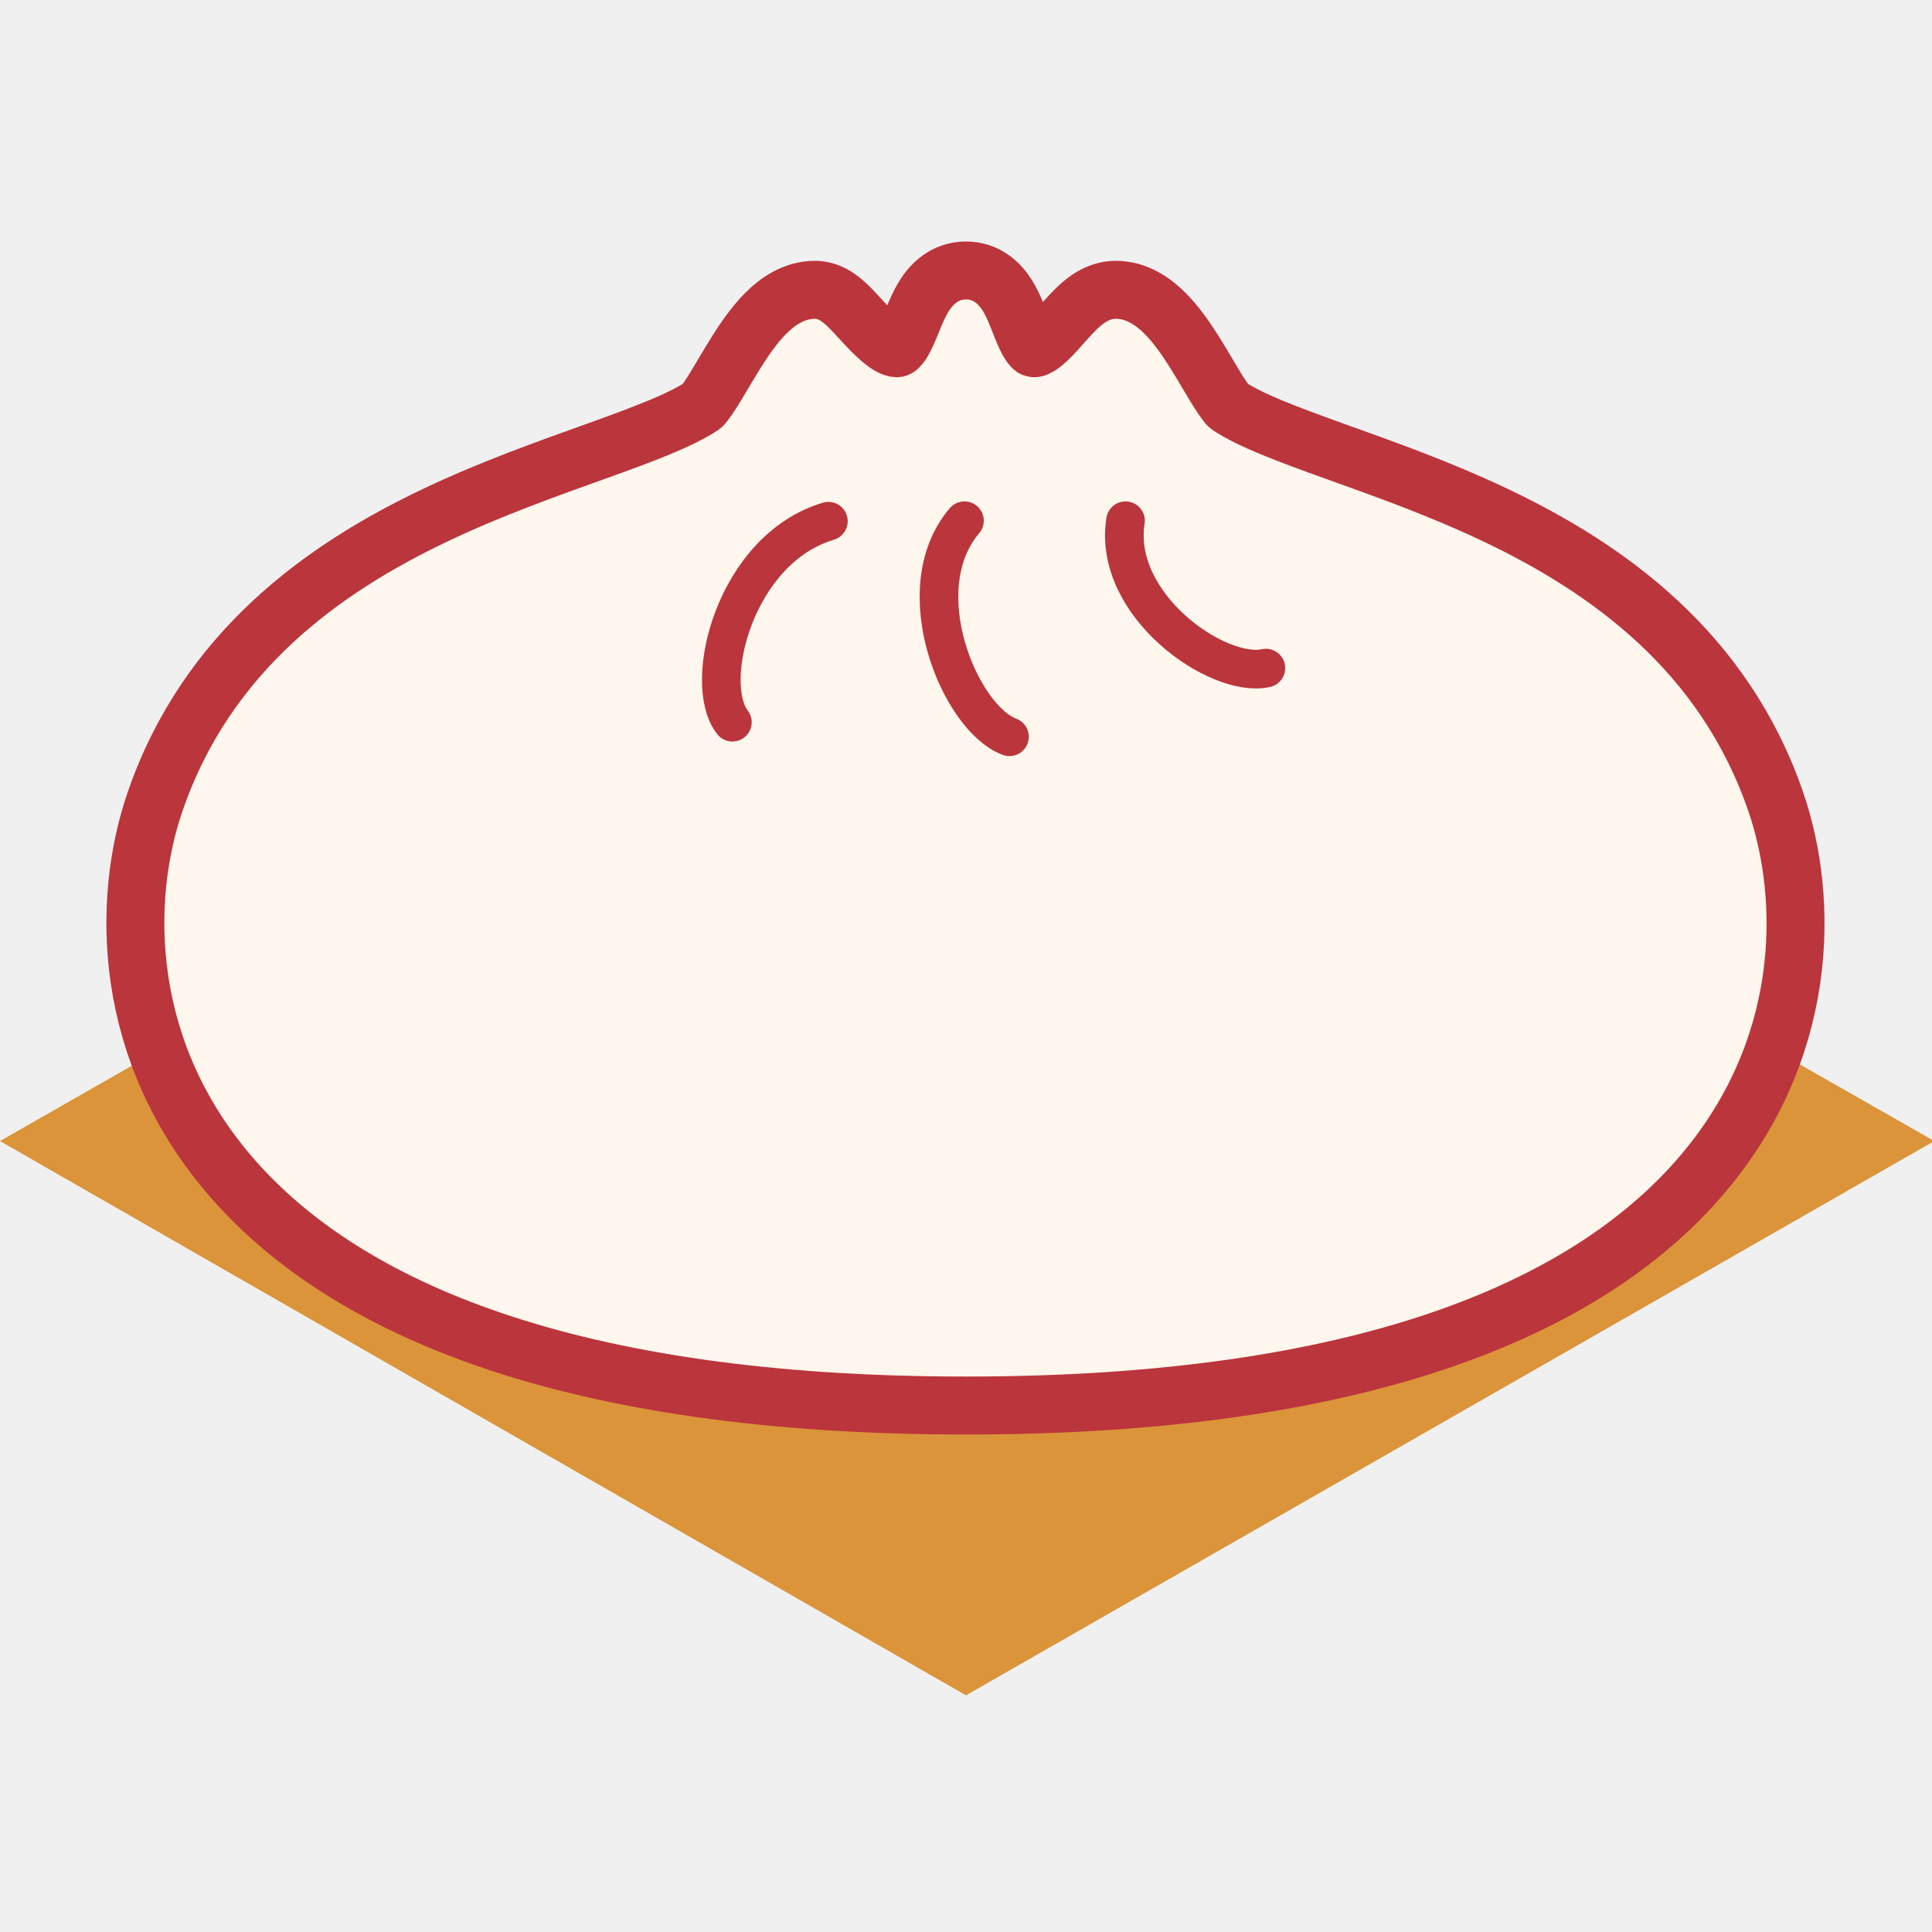
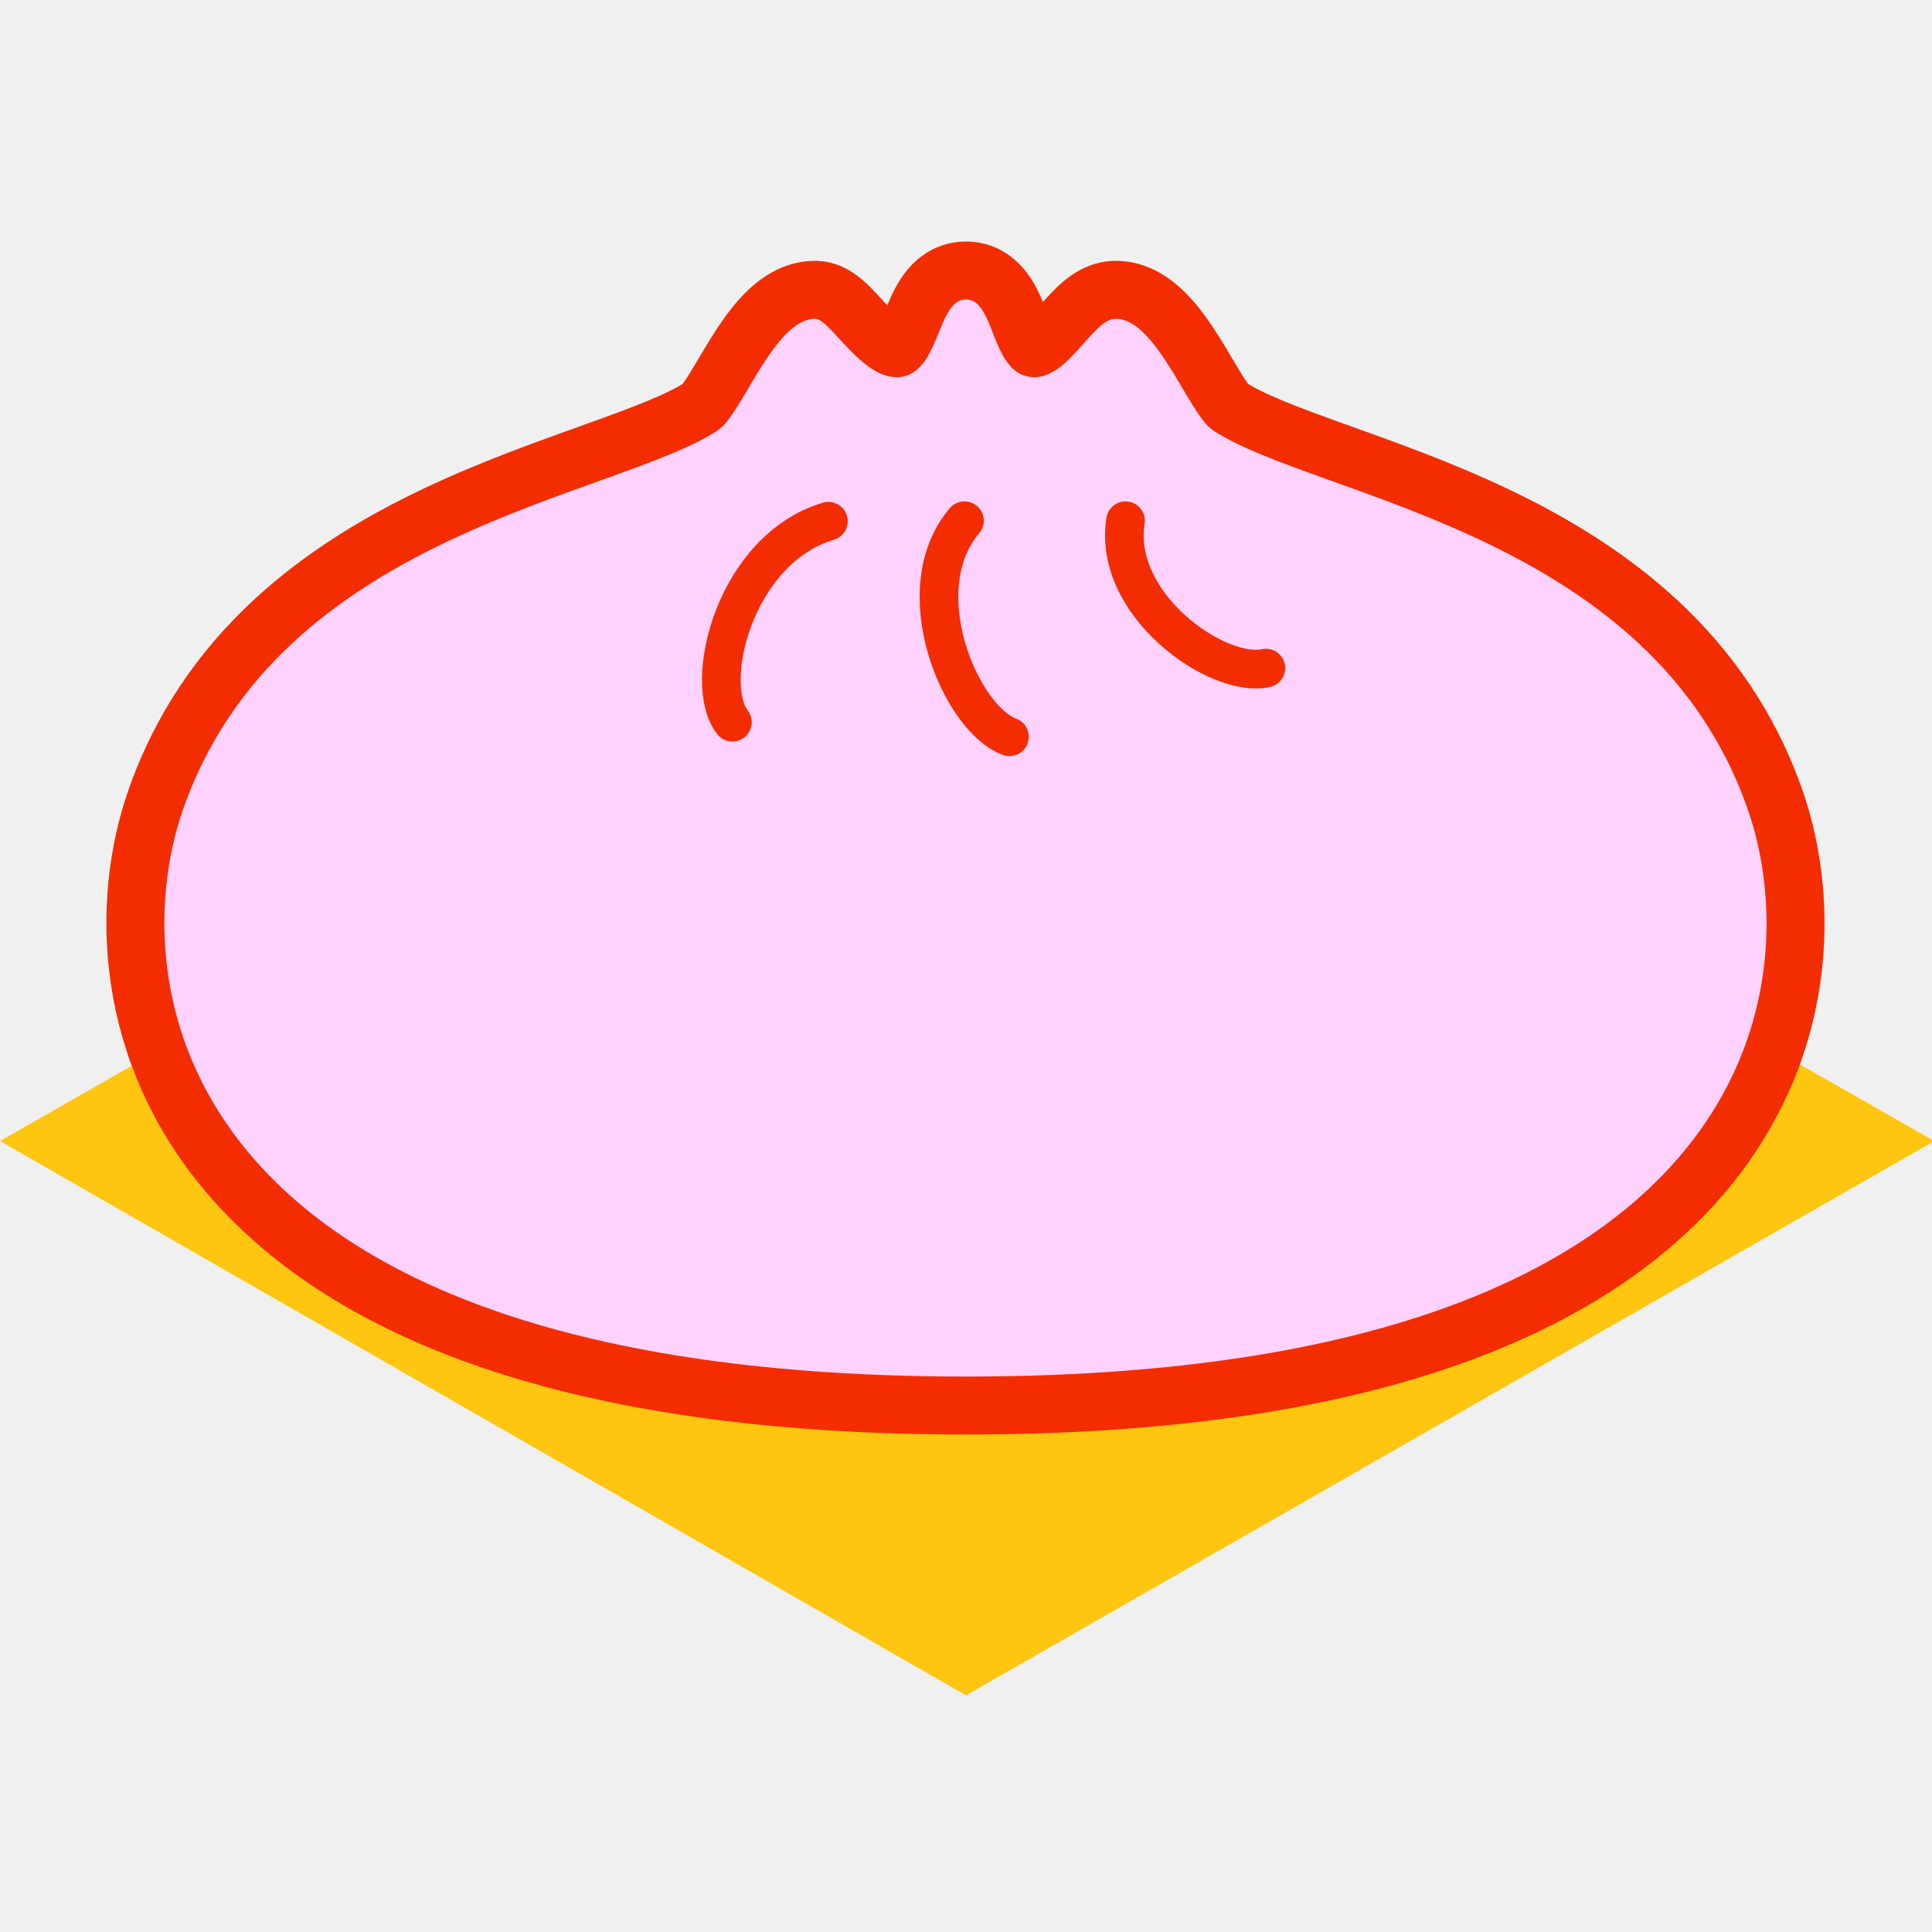
- <svg xmlns="http://www.w3.org/2000/svg" width="200" height="200" viewBox="0 0 200 200" fill="none">
-   <g clip-path="url(#clip0_3_2)">
-     <path d="M0 118.12L100 61L200.24 118.12L100 175.5L0 118.12Z" fill="#DB943A" />
-     <path d="M99.999 28C102.252 28 103.582 29.479 104.259 30.55C104.891 31.549 105.36 32.833 105.679 33.642C106.067 34.626 106.356 35.271 106.671 35.711C106.811 35.905 106.907 35.987 106.948 36.017C106.974 36.035 106.985 36.039 107.014 36.044C107.054 36.051 107.201 36.087 107.619 35.821C108.092 35.521 108.633 35.007 109.33 34.241C109.909 33.604 110.777 32.573 111.535 31.855C112.221 31.206 113.607 30 115.5 30C117.752 30 119.484 31.307 120.627 32.457C121.821 33.658 122.858 35.181 123.72 36.559C124.161 37.263 124.583 37.974 124.971 38.629C125.367 39.297 125.723 39.898 126.06 40.438C126.4 40.981 126.683 41.398 126.919 41.701C127.079 41.906 127.171 41.998 127.197 42.024C129.465 43.526 133.213 44.933 138.24 46.738C143.128 48.494 148.949 50.543 154.764 53.304C166.407 58.831 178.487 67.427 183.837 83.026C187.287 93.084 187.417 108.902 175.697 122.188C164.018 135.425 141.138 145.5 99.999 145.5C58.861 145.5 35.953 135.426 24.245 122.191C12.494 108.909 12.588 93.09 16.04 83.026C21.39 67.427 33.47 58.831 45.113 53.304C50.928 50.543 56.749 48.494 61.637 46.738C66.663 44.933 70.411 43.526 72.679 42.024C72.705 41.999 72.797 41.907 72.957 41.701C73.194 41.398 73.477 40.981 73.817 40.438C74.154 39.898 74.51 39.297 74.906 38.629C75.294 37.974 75.716 37.263 76.157 36.559C77.019 35.181 78.056 33.658 79.249 32.457C80.393 31.307 82.124 30 84.376 30C85.534 30 86.403 30.556 86.801 30.838C87.274 31.173 87.701 31.579 88.043 31.924C88.395 32.28 88.765 32.683 89.102 33.051C89.454 33.434 89.793 33.803 90.143 34.161C90.863 34.897 91.49 35.441 92.044 35.767C92.579 36.081 92.807 36.054 92.863 36.044C92.894 36.038 92.91 36.033 92.945 36.009C92.994 35.974 93.096 35.887 93.242 35.688C93.57 35.239 93.871 34.586 94.275 33.602C94.608 32.789 95.096 31.514 95.741 30.52C96.427 29.463 97.761 28 99.999 28Z" fill="#FFF6ED" stroke="#BB353C" stroke-width="6" stroke-linecap="round" stroke-linejoin="bevel" />
-     <path d="M85.755 53.956C76.097 56.828 72.638 70.673 75.817 74.762" stroke="#BB353C" stroke-width="4" stroke-linecap="round" />
-     <path d="M99.841 53.905C93.757 61.065 99.418 74.397 104.5 76.27" stroke="#BB353C" stroke-width="4" stroke-linecap="round" />
-     <path d="M116.514 53.905C115.127 62.646 126.087 70.272 131.043 69.16" stroke="#BB353C" stroke-width="4" stroke-linecap="round" />
+ <svg xmlns="http://www.w3.org/2000/svg" width="1351" height="1351" viewBox="0 0 1351 1351" fill="none">
+   <g clip-path="url(#clip0_24_22)">
+     <path d="M0 797.898L675.5 412.054L1352.62 797.898L675.5 1185.5L0 797.898Z" fill="#FEC611" />
+     <path d="M676.208 189.147C690.992 189.451 699.767 199.241 704.271 206.364C708.54 213.116 711.706 221.782 713.86 227.248C716.48 233.895 718.433 238.257 720.563 241.228C721.504 242.54 722.151 243.09 722.43 243.289C722.609 243.417 722.678 243.444 722.879 243.479C723.143 243.525 724.14 243.768 726.965 241.973C730.162 239.942 733.818 236.473 738.522 231.296C742.434 226.993 748.293 220.034 753.414 215.186C758.049 210.798 767.415 202.65 780.202 202.65C795.42 202.65 807.116 211.478 814.839 219.249C822.899 227.359 829.909 237.649 835.731 246.952C838.708 251.707 841.559 256.512 844.182 260.939C846.855 265.452 849.255 269.509 851.534 273.152C853.83 276.822 855.738 279.639 857.338 281.69C858.484 283.159 859.117 283.772 859.244 283.901C874.567 294.036 899.879 303.533 933.808 315.718C966.83 327.578 1006.16 341.417 1045.43 360.064C1124.08 397.403 1205.68 455.469 1241.82 560.845C1265.13 628.783 1266 735.636 1186.83 825.379C1107.95 914.801 953.392 982.852 675.5 982.852C397.603 982.852 242.861 914.799 163.77 825.401C84.394 735.681 85.028 628.827 108.344 560.845C144.485 455.469 226.084 397.403 304.734 360.064C344.013 341.417 383.337 327.578 416.359 315.718C450.288 303.533 475.6 294.036 490.923 283.901C491.049 283.772 491.683 283.16 492.83 281.69C494.43 279.639 496.338 276.822 498.634 273.152C500.913 269.509 503.313 265.452 505.986 260.939C508.609 256.512 511.46 251.707 514.437 246.952C520.259 237.649 527.269 227.359 535.329 219.249C543.052 211.478 554.748 202.65 569.966 202.65L570.692 202.661C578.145 202.883 583.732 206.463 586.34 208.31C589.533 210.571 592.423 213.32 594.727 215.648C597.108 218.055 599.603 220.778 601.882 223.26C604.261 225.851 606.551 228.34 608.916 230.757C613.78 235.73 618.015 239.401 621.763 241.602C625.375 243.723 626.916 243.544 627.289 243.479C627.502 243.442 627.611 243.404 627.844 243.239C628.174 243.005 628.864 242.414 629.849 241.069C632.063 238.043 634.102 233.632 636.828 226.987C639.081 221.494 642.372 212.875 646.728 206.163C651.363 199.019 660.38 189.14 675.5 189.14L676.208 189.147Z" fill="#FFD2FF" stroke="#F32D00" stroke-width="40.53" stroke-linecap="round" stroke-linejoin="bevel" />
+     <path d="M579.275 364.472C514.037 383.873 490.673 477.394 512.147 505.015" stroke="#F32D00" stroke-width="27.02" stroke-linecap="round" />
+     <path d="M674.423 364.127C633.329 412.49 671.568 502.55 705.895 515.204" stroke="#F32D00" stroke-width="27.02" stroke-linecap="round" />
+     <path d="M787.052 364.127C777.684 423.173 851.716 474.685 885.198 467.178" stroke="#F32D00" stroke-width="27.02" stroke-linecap="round" />
  </g>
  <defs>
-     <clipPath id="clip0_3_2">
-       <rect width="200" height="200" fill="white" />
+     <clipPath id="clip0_24_22">
+       <rect width="1351" height="1351" fill="white" />
    </clipPath>
  </defs>
</svg>
